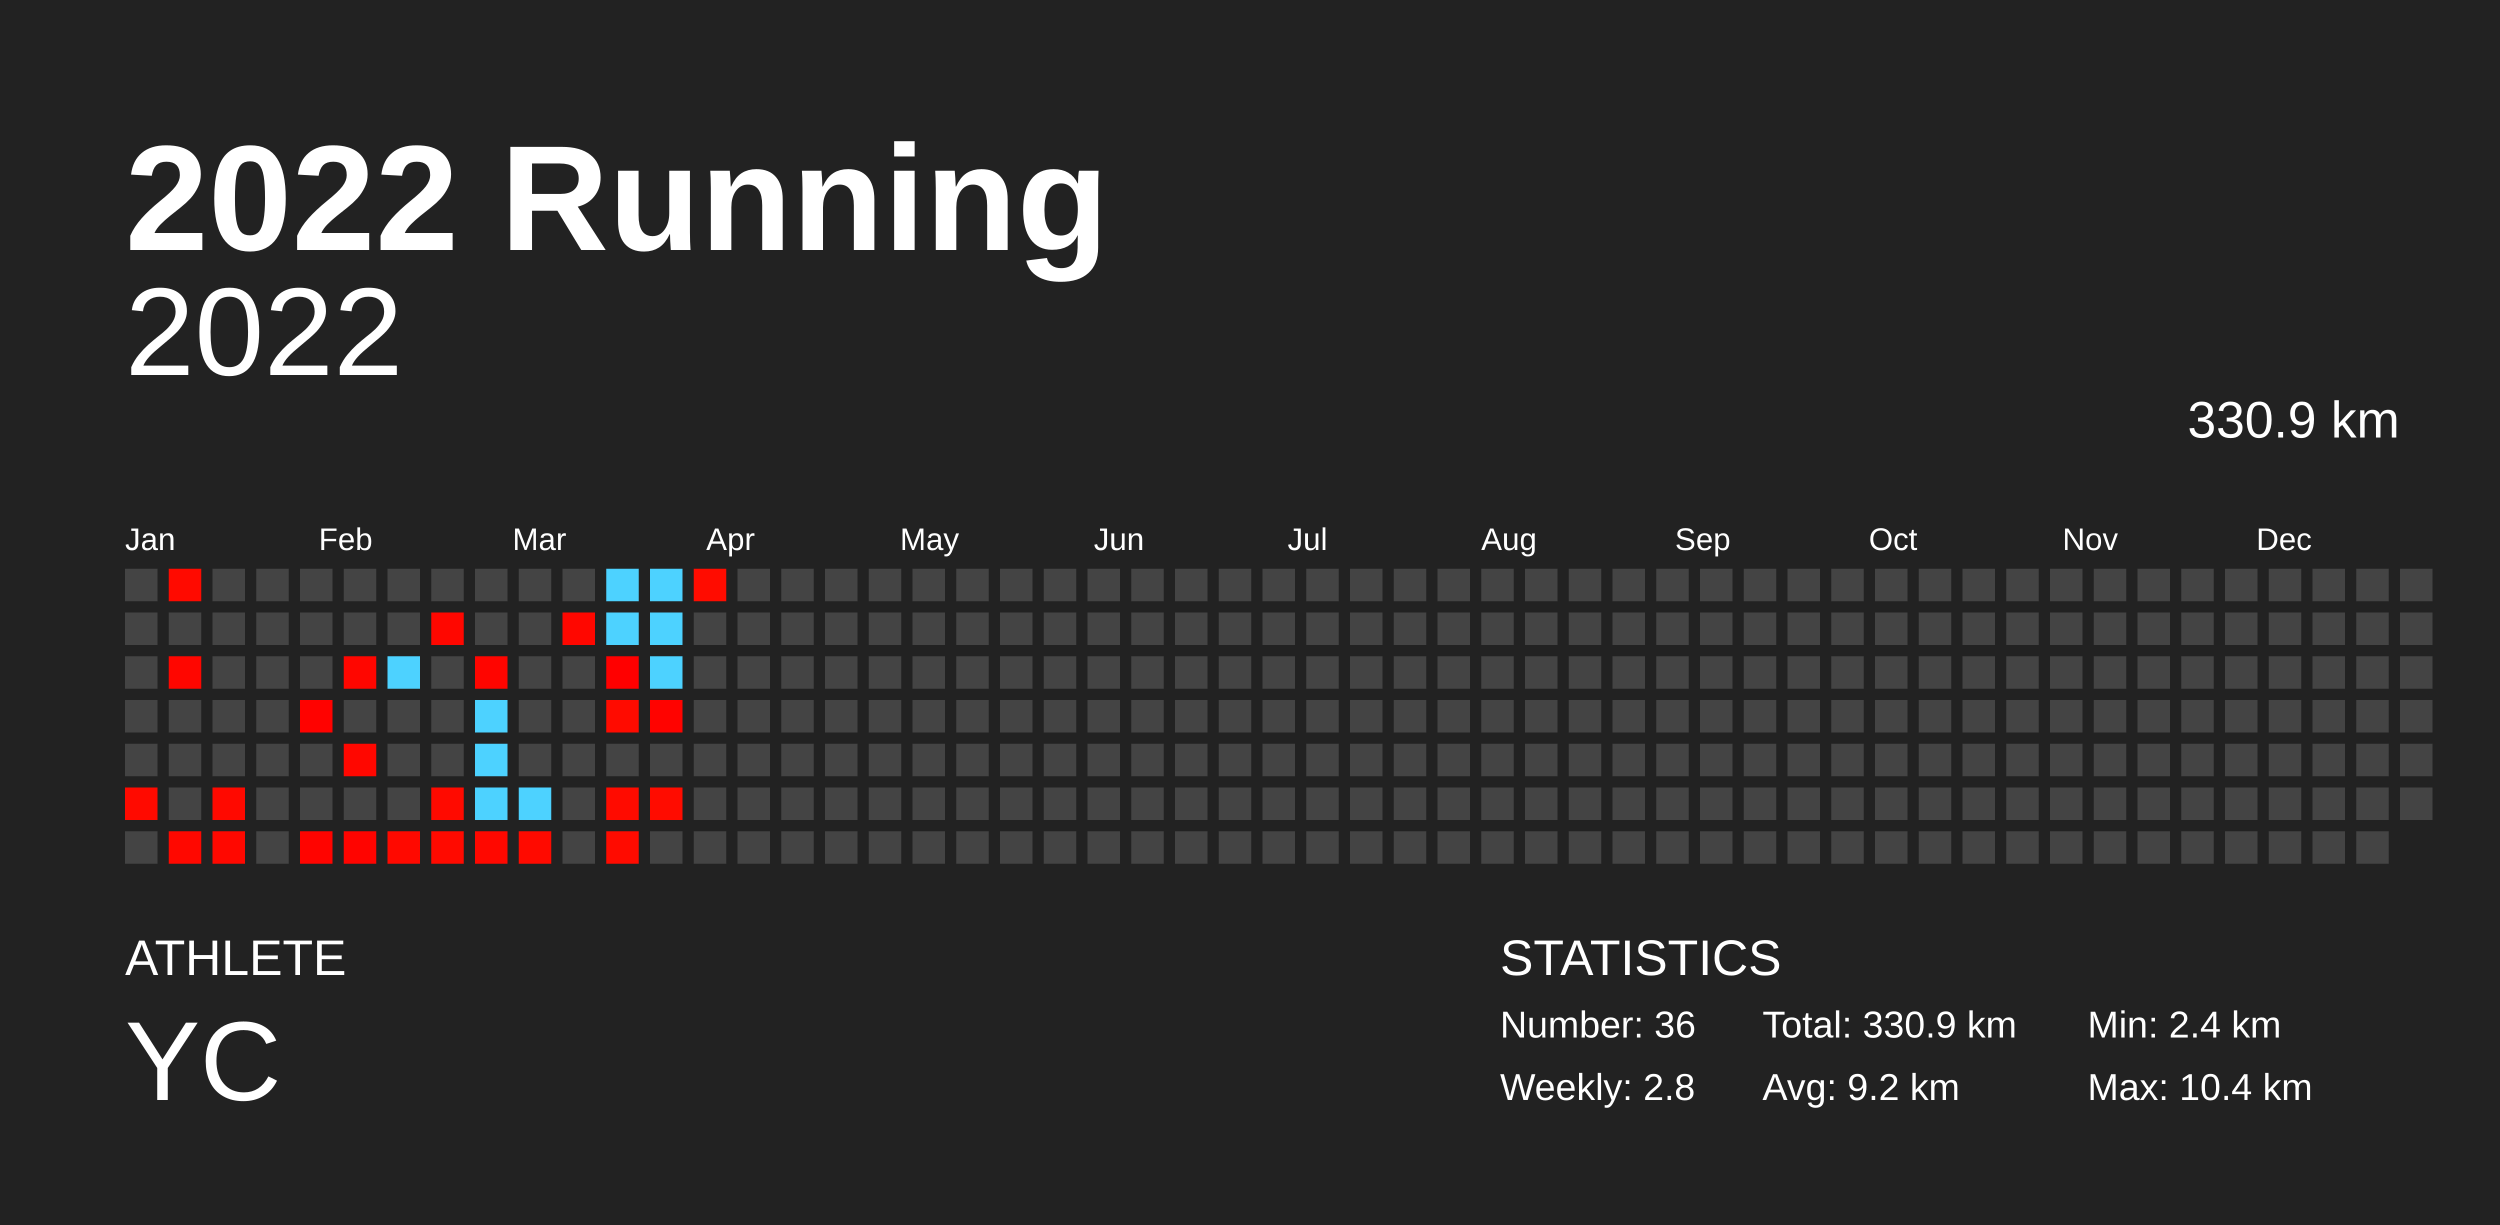
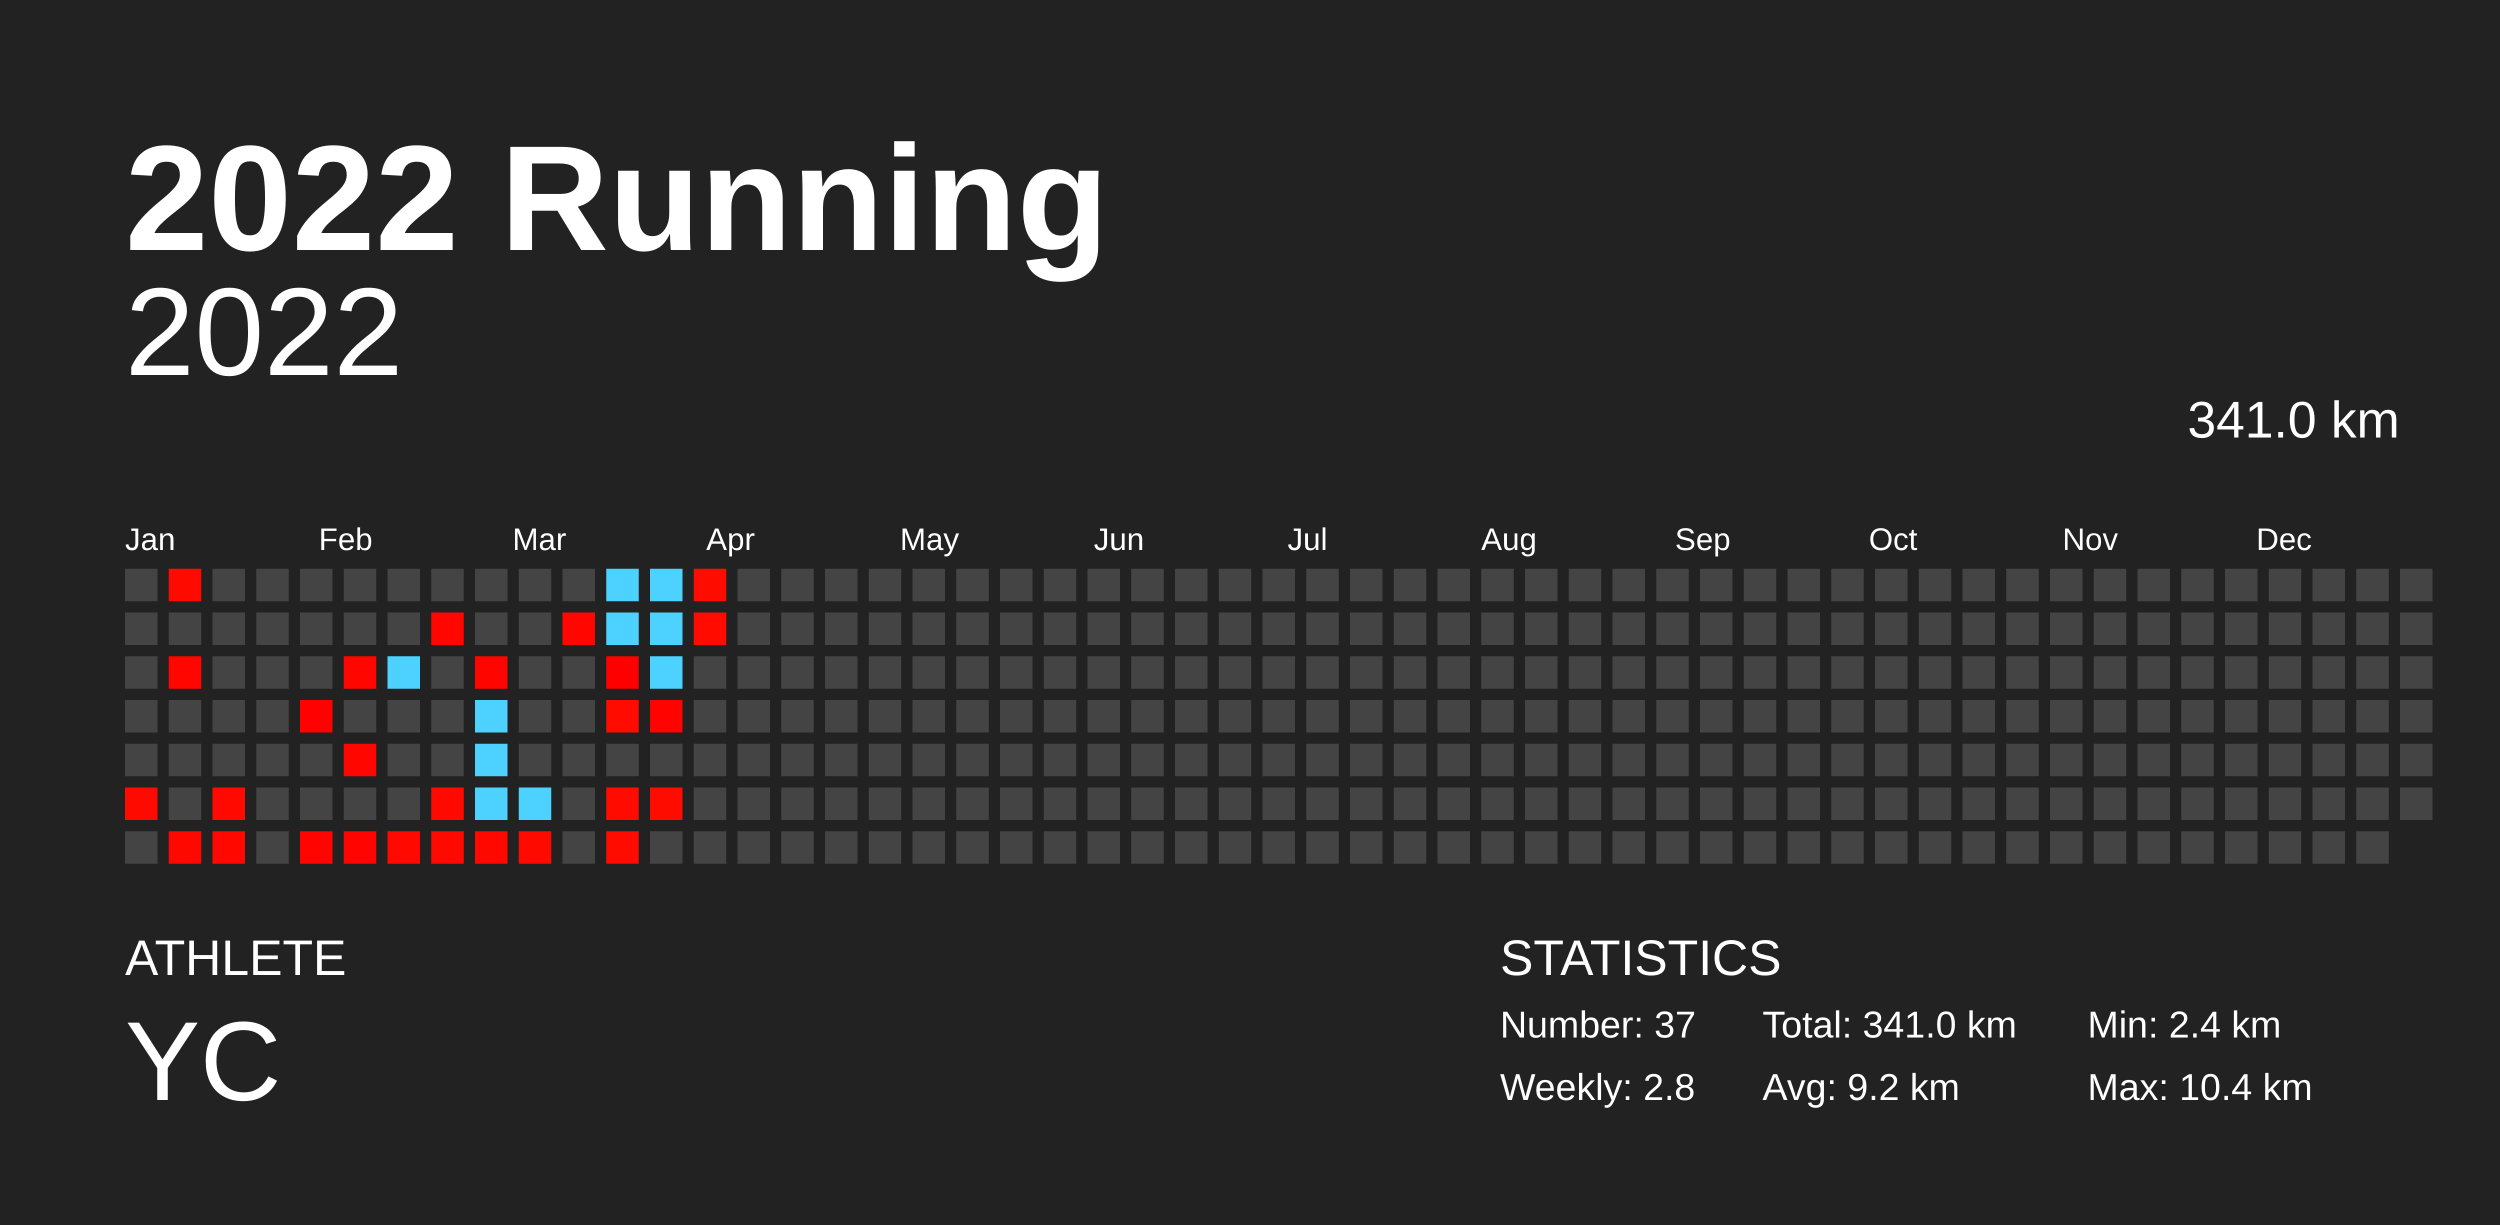
<svg xmlns="http://www.w3.org/2000/svg" baseProfile="full" height="98mm" version="1.1" viewBox="0,0,200,98" width="200mm">
  <defs />
  <rect fill="#222222" height="98" width="200" x="0" y="0" />
  <text fill="#FFFFFF" style="font-size:12px; font-family:Arial; font-weight:bold;" x="10" y="20">2022 Running</text>
  <text fill="#FFFFFF" style="font-size:4px; font-family:Arial" x="10" y="78">ATHLETE</text>
  <text fill="#FFFFFF" style="font-size:9px; font-family:Arial" x="10" y="88">YC</text>
  <text fill="#FFFFFF" style="font-size:4px; font-family:Arial" x="120" y="78">STATISTICS</text>
-   <text fill="#FFFFFF" style="font-size:3px; font-family:Arial" x="120" y="83">Number: 36</text>
+   <text fill="#FFFFFF" style="font-size:3px; font-family:Arial" x="120" y="83">Number: 37</text>
  <text fill="#FFFFFF" style="font-size:3px; font-family:Arial" x="120" y="88">Weekly: 2.8</text>
-   <text fill="#FFFFFF" style="font-size:3px; font-family:Arial" x="141" y="83">Total: 330.9 km</text>
+   <text fill="#FFFFFF" style="font-size:3px; font-family:Arial" x="141" y="83">Total: 341.0 km</text>
  <text fill="#FFFFFF" style="font-size:3px; font-family:Arial" x="141" y="88">Avg: 9.2 km</text>
  <text fill="#FFFFFF" style="font-size:3px; font-family:Arial" x="167" y="83">Min: 2.4 km</text>
  <text fill="#FFFFFF" style="font-size:3px; font-family:Arial" x="167" y="88">Max: 10.4 km</text>
  <text alignment-baseline="hanging" fill="#FFFFFF" style="font-size:10.0px; font-family:Arial;" x="10" y="30">2022</text>
-   <text alignment-baseline="hanging" fill="#FFFFFF" style="font-size:4.125px; font-family:Arial;" x="175" y="35">330.9 km</text>
+   <text alignment-baseline="hanging" fill="#FFFFFF" style="font-size:4.125px; font-family:Arial;" x="175" y="35">341.0 km</text>
  <text fill="#FFFFFF" style="font-size:2.5px; font-family:Arial" x="10.0" y="44">Jan</text>
  <text fill="#FFFFFF" style="font-size:2.5px; font-family:Arial" x="25.5" y="44">Feb</text>
  <text fill="#FFFFFF" style="font-size:2.5px; font-family:Arial" x="41.0" y="44">Mar</text>
  <text fill="#FFFFFF" style="font-size:2.5px; font-family:Arial" x="56.5" y="44">Apr</text>
  <text fill="#FFFFFF" style="font-size:2.5px; font-family:Arial" x="72.0" y="44">May</text>
  <text fill="#FFFFFF" style="font-size:2.5px; font-family:Arial" x="87.5" y="44">Jun</text>
  <text fill="#FFFFFF" style="font-size:2.5px; font-family:Arial" x="103.0" y="44">Jul</text>
  <text fill="#FFFFFF" style="font-size:2.5px; font-family:Arial" x="118.5" y="44">Aug</text>
  <text fill="#FFFFFF" style="font-size:2.5px; font-family:Arial" x="134.0" y="44">Sep</text>
  <text fill="#FFFFFF" style="font-size:2.5px; font-family:Arial" x="149.5" y="44">Oct</text>
  <text fill="#FFFFFF" style="font-size:2.5px; font-family:Arial" x="165.0" y="44">Nov</text>
  <text fill="#FFFFFF" style="font-size:2.5px; font-family:Arial" x="180.5" y="44">Dec</text>
  <rect fill="#444444" height="2.6" width="2.6" x="10.0" y="45.5" />
  <rect fill="#444444" height="2.6" width="2.6" x="10.0" y="49.0" />
  <rect fill="#444444" height="2.6" width="2.6" x="10.0" y="52.5" />
  <rect fill="#444444" height="2.6" width="2.6" x="10.0" y="56.0" />
  <rect fill="#444444" height="2.6" width="2.6" x="10.0" y="59.5" />
  <rect fill="#ff0a00" height="2.6" width="2.6" x="10.0" y="63.0" />
  <rect fill="#444444" height="2.6" width="2.6" x="10.0" y="66.5" />
  <rect fill="#ff0a00" height="2.6" width="2.6" x="13.5" y="45.5" />
  <rect fill="#444444" height="2.6" width="2.6" x="13.5" y="49.0" />
  <rect fill="#ff0600" height="2.6" width="2.6" x="13.5" y="52.5" />
  <rect fill="#444444" height="2.6" width="2.6" x="13.5" y="56.0" />
  <rect fill="#444444" height="2.6" width="2.6" x="13.5" y="59.5" />
  <rect fill="#444444" height="2.6" width="2.6" x="13.5" y="63.0" />
  <rect fill="#ff0800" height="2.6" width="2.6" x="13.5" y="66.5" />
  <rect fill="#444444" height="2.6" width="2.6" x="17.0" y="45.5" />
  <rect fill="#444444" height="2.6" width="2.6" x="17.0" y="49.0" />
  <rect fill="#444444" height="2.6" width="2.6" x="17.0" y="52.5" />
  <rect fill="#444444" height="2.6" width="2.6" x="17.0" y="56.0" />
  <rect fill="#444444" height="2.6" width="2.6" x="17.0" y="59.5" />
  <rect fill="#ff0900" height="2.6" width="2.6" x="17.0" y="63.0" />
  <rect fill="#ff0800" height="2.6" width="2.6" x="17.0" y="66.5" />
  <rect fill="#444444" height="2.6" width="2.6" x="20.5" y="45.5" />
  <rect fill="#444444" height="2.6" width="2.6" x="20.5" y="49.0" />
  <rect fill="#444444" height="2.6" width="2.6" x="20.5" y="52.5" />
  <rect fill="#444444" height="2.6" width="2.6" x="20.5" y="56.0" />
  <rect fill="#444444" height="2.6" width="2.6" x="20.5" y="59.5" />
  <rect fill="#444444" height="2.6" width="2.6" x="20.5" y="63.0" />
  <rect fill="#444444" height="2.6" width="2.6" x="20.5" y="66.5" />
  <rect fill="#444444" height="2.6" width="2.6" x="24.0" y="45.5" />
  <rect fill="#444444" height="2.6" width="2.6" x="24.0" y="49.0" />
  <rect fill="#444444" height="2.6" width="2.6" x="24.0" y="52.5" />
  <rect fill="#ff0200" height="2.6" width="2.6" x="24.0" y="56.0" />
  <rect fill="#444444" height="2.6" width="2.6" x="24.0" y="59.5" />
  <rect fill="#444444" height="2.6" width="2.6" x="24.0" y="63.0" />
  <rect fill="#ff0400" height="2.6" width="2.6" x="24.0" y="66.5" />
  <rect fill="#444444" height="2.6" width="2.6" x="27.5" y="45.5" />
  <rect fill="#444444" height="2.6" width="2.6" x="27.5" y="49.0" />
  <rect fill="#ff0600" height="2.6" width="2.6" x="27.5" y="52.5" />
  <rect fill="#444444" height="2.6" width="2.6" x="27.5" y="56.0" />
  <rect fill="#ff0700" height="2.6" width="2.6" x="27.5" y="59.5" />
  <rect fill="#444444" height="2.6" width="2.6" x="27.5" y="63.0" />
  <rect fill="#ff0400" height="2.6" width="2.6" x="27.5" y="66.5" />
  <rect fill="#444444" height="2.6" width="2.6" x="31.0" y="45.5" />
  <rect fill="#444444" height="2.6" width="2.6" x="31.0" y="49.0" />
  <rect fill="#4dd2ff" height="2.6" width="2.6" x="31.0" y="52.5" />
  <rect fill="#444444" height="2.6" width="2.6" x="31.0" y="56.0" />
  <rect fill="#444444" height="2.6" width="2.6" x="31.0" y="59.5" />
  <rect fill="#444444" height="2.6" width="2.6" x="31.0" y="63.0" />
  <rect fill="#ff0900" height="2.6" width="2.6" x="31.0" y="66.5" />
  <rect fill="#444444" height="2.6" width="2.6" x="34.5" y="45.5" />
  <rect fill="#ff0700" height="2.6" width="2.6" x="34.5" y="49.0" />
  <rect fill="#444444" height="2.6" width="2.6" x="34.5" y="52.5" />
  <rect fill="#444444" height="2.6" width="2.6" x="34.5" y="56.0" />
  <rect fill="#444444" height="2.6" width="2.6" x="34.5" y="59.5" />
  <rect fill="#ff0a00" height="2.6" width="2.6" x="34.5" y="63.0" />
  <rect fill="#ff0a00" height="2.6" width="2.6" x="34.5" y="66.5" />
  <rect fill="#444444" height="2.6" width="2.6" x="38.0" y="45.5" />
  <rect fill="#444444" height="2.6" width="2.6" x="38.0" y="49.0" />
  <rect fill="#ff0500" height="2.6" width="2.6" x="38.0" y="52.5" />
  <rect fill="#4dd2ff" height="2.6" width="2.6" x="38.0" y="56.0" />
  <rect fill="#4dd2ff" height="2.6" width="2.6" x="38.0" y="59.5" />
  <rect fill="#4dd2ff" height="2.6" width="2.6" x="38.0" y="63.0" />
  <rect fill="#ff0800" height="2.6" width="2.6" x="38.0" y="66.5" />
  <rect fill="#444444" height="2.6" width="2.6" x="41.5" y="45.5" />
  <rect fill="#444444" height="2.6" width="2.6" x="41.5" y="49.0" />
  <rect fill="#444444" height="2.6" width="2.6" x="41.5" y="52.5" />
  <rect fill="#444444" height="2.6" width="2.6" x="41.5" y="56.0" />
  <rect fill="#444444" height="2.6" width="2.6" x="41.5" y="59.5" />
  <rect fill="#4dd2ff" height="2.6" width="2.6" x="41.5" y="63.0" />
  <rect fill="#ff0a00" height="2.6" width="2.6" x="41.5" y="66.5" />
  <rect fill="#444444" height="2.6" width="2.6" x="45.0" y="45.5" />
  <rect fill="#ff0700" height="2.6" width="2.6" x="45.0" y="49.0" />
  <rect fill="#444444" height="2.6" width="2.6" x="45.0" y="52.5" />
  <rect fill="#444444" height="2.6" width="2.6" x="45.0" y="56.0" />
  <rect fill="#444444" height="2.6" width="2.6" x="45.0" y="59.5" />
  <rect fill="#444444" height="2.6" width="2.6" x="45.0" y="63.0" />
  <rect fill="#444444" height="2.6" width="2.6" x="45.0" y="66.5" />
  <rect fill="#4dd2ff" height="2.6" width="2.6" x="48.5" y="45.5" />
  <rect fill="#4dd2ff" height="2.6" width="2.6" x="48.5" y="49.0" />
  <rect fill="#ff0000" height="2.6" width="2.6" x="48.5" y="52.5" />
  <rect fill="#ff0b00" height="2.6" width="2.6" x="48.5" y="56.0" />
  <rect fill="#444444" height="2.6" width="2.6" x="48.5" y="59.5" />
  <rect fill="#ff0b00" height="2.6" width="2.6" x="48.5" y="63.0" />
  <rect fill="#ff0b00" height="2.6" width="2.6" x="48.5" y="66.5" />
  <rect fill="#4dd2ff" height="2.6" width="2.6" x="52.0" y="45.5" />
  <rect fill="#4dd2ff" height="2.6" width="2.6" x="52.0" y="49.0" />
  <rect fill="#4dd2ff" height="2.6" width="2.6" x="52.0" y="52.5" />
  <rect fill="#ff0300" height="2.6" width="2.6" x="52.0" y="56.0" />
  <rect fill="#444444" height="2.6" width="2.6" x="52.0" y="59.5" />
  <rect fill="#ff0c00" height="2.6" width="2.6" x="52.0" y="63.0" />
  <rect fill="#444444" height="2.6" width="2.6" x="52.0" y="66.5" />
  <rect fill="#ff0c00" height="2.6" width="2.6" x="55.5" y="45.5" />
-   <rect fill="#444444" height="2.6" width="2.6" x="55.5" y="49.0" />
+   <rect fill="#ff0b00" height="2.6" width="2.6" x="55.5" y="49.0" />
  <rect fill="#444444" height="2.6" width="2.6" x="55.5" y="52.5" />
  <rect fill="#444444" height="2.6" width="2.6" x="55.5" y="56.0" />
  <rect fill="#444444" height="2.6" width="2.6" x="55.5" y="59.5" />
  <rect fill="#444444" height="2.6" width="2.6" x="55.5" y="63.0" />
  <rect fill="#444444" height="2.6" width="2.6" x="55.5" y="66.5" />
  <rect fill="#444444" height="2.6" width="2.6" x="59.0" y="45.5" />
  <rect fill="#444444" height="2.6" width="2.6" x="59.0" y="49.0" />
  <rect fill="#444444" height="2.6" width="2.6" x="59.0" y="52.5" />
  <rect fill="#444444" height="2.6" width="2.6" x="59.0" y="56.0" />
  <rect fill="#444444" height="2.6" width="2.6" x="59.0" y="59.5" />
  <rect fill="#444444" height="2.6" width="2.6" x="59.0" y="63.0" />
  <rect fill="#444444" height="2.6" width="2.6" x="59.0" y="66.5" />
  <rect fill="#444444" height="2.6" width="2.6" x="62.5" y="45.5" />
  <rect fill="#444444" height="2.6" width="2.6" x="62.5" y="49.0" />
  <rect fill="#444444" height="2.6" width="2.6" x="62.5" y="52.5" />
  <rect fill="#444444" height="2.6" width="2.6" x="62.5" y="56.0" />
  <rect fill="#444444" height="2.6" width="2.6" x="62.5" y="59.5" />
  <rect fill="#444444" height="2.6" width="2.6" x="62.5" y="63.0" />
  <rect fill="#444444" height="2.6" width="2.6" x="62.5" y="66.5" />
  <rect fill="#444444" height="2.6" width="2.6" x="66.0" y="45.5" />
  <rect fill="#444444" height="2.6" width="2.6" x="66.0" y="49.0" />
  <rect fill="#444444" height="2.6" width="2.6" x="66.0" y="52.5" />
  <rect fill="#444444" height="2.6" width="2.6" x="66.0" y="56.0" />
  <rect fill="#444444" height="2.6" width="2.6" x="66.0" y="59.5" />
  <rect fill="#444444" height="2.6" width="2.6" x="66.0" y="63.0" />
  <rect fill="#444444" height="2.6" width="2.6" x="66.0" y="66.5" />
  <rect fill="#444444" height="2.6" width="2.6" x="69.5" y="45.5" />
  <rect fill="#444444" height="2.6" width="2.6" x="69.5" y="49.0" />
  <rect fill="#444444" height="2.6" width="2.6" x="69.5" y="52.5" />
  <rect fill="#444444" height="2.6" width="2.6" x="69.5" y="56.0" />
  <rect fill="#444444" height="2.6" width="2.6" x="69.5" y="59.5" />
  <rect fill="#444444" height="2.6" width="2.6" x="69.5" y="63.0" />
  <rect fill="#444444" height="2.6" width="2.6" x="69.5" y="66.5" />
  <rect fill="#444444" height="2.6" width="2.6" x="73.0" y="45.5" />
  <rect fill="#444444" height="2.6" width="2.6" x="73.0" y="49.0" />
  <rect fill="#444444" height="2.6" width="2.6" x="73.0" y="52.5" />
  <rect fill="#444444" height="2.6" width="2.6" x="73.0" y="56.0" />
  <rect fill="#444444" height="2.6" width="2.6" x="73.0" y="59.5" />
  <rect fill="#444444" height="2.6" width="2.6" x="73.0" y="63.0" />
  <rect fill="#444444" height="2.6" width="2.6" x="73.0" y="66.5" />
  <rect fill="#444444" height="2.6" width="2.6" x="76.5" y="45.5" />
  <rect fill="#444444" height="2.6" width="2.6" x="76.5" y="49.0" />
  <rect fill="#444444" height="2.6" width="2.6" x="76.5" y="52.5" />
  <rect fill="#444444" height="2.6" width="2.6" x="76.5" y="56.0" />
  <rect fill="#444444" height="2.6" width="2.6" x="76.5" y="59.5" />
  <rect fill="#444444" height="2.6" width="2.6" x="76.5" y="63.0" />
  <rect fill="#444444" height="2.6" width="2.6" x="76.5" y="66.5" />
  <rect fill="#444444" height="2.6" width="2.6" x="80.0" y="45.5" />
  <rect fill="#444444" height="2.6" width="2.6" x="80.0" y="49.0" />
  <rect fill="#444444" height="2.6" width="2.6" x="80.0" y="52.5" />
  <rect fill="#444444" height="2.6" width="2.6" x="80.0" y="56.0" />
  <rect fill="#444444" height="2.6" width="2.6" x="80.0" y="59.5" />
  <rect fill="#444444" height="2.6" width="2.6" x="80.0" y="63.0" />
  <rect fill="#444444" height="2.6" width="2.6" x="80.0" y="66.5" />
  <rect fill="#444444" height="2.6" width="2.6" x="83.5" y="45.5" />
  <rect fill="#444444" height="2.6" width="2.6" x="83.5" y="49.0" />
  <rect fill="#444444" height="2.6" width="2.6" x="83.5" y="52.5" />
  <rect fill="#444444" height="2.6" width="2.6" x="83.5" y="56.0" />
  <rect fill="#444444" height="2.6" width="2.6" x="83.5" y="59.5" />
  <rect fill="#444444" height="2.6" width="2.6" x="83.5" y="63.0" />
  <rect fill="#444444" height="2.6" width="2.6" x="83.5" y="66.5" />
  <rect fill="#444444" height="2.6" width="2.6" x="87.0" y="45.5" />
  <rect fill="#444444" height="2.6" width="2.6" x="87.0" y="49.0" />
  <rect fill="#444444" height="2.6" width="2.6" x="87.0" y="52.5" />
  <rect fill="#444444" height="2.6" width="2.6" x="87.0" y="56.0" />
  <rect fill="#444444" height="2.6" width="2.6" x="87.0" y="59.5" />
  <rect fill="#444444" height="2.6" width="2.6" x="87.0" y="63.0" />
  <rect fill="#444444" height="2.6" width="2.6" x="87.0" y="66.5" />
  <rect fill="#444444" height="2.6" width="2.6" x="90.5" y="45.5" />
  <rect fill="#444444" height="2.6" width="2.6" x="90.5" y="49.0" />
  <rect fill="#444444" height="2.6" width="2.6" x="90.5" y="52.5" />
  <rect fill="#444444" height="2.6" width="2.6" x="90.5" y="56.0" />
  <rect fill="#444444" height="2.6" width="2.6" x="90.5" y="59.5" />
  <rect fill="#444444" height="2.6" width="2.6" x="90.5" y="63.0" />
  <rect fill="#444444" height="2.6" width="2.6" x="90.5" y="66.5" />
  <rect fill="#444444" height="2.6" width="2.6" x="94.0" y="45.5" />
  <rect fill="#444444" height="2.6" width="2.6" x="94.0" y="49.0" />
  <rect fill="#444444" height="2.6" width="2.6" x="94.0" y="52.5" />
  <rect fill="#444444" height="2.6" width="2.6" x="94.0" y="56.0" />
  <rect fill="#444444" height="2.6" width="2.6" x="94.0" y="59.5" />
  <rect fill="#444444" height="2.6" width="2.6" x="94.0" y="63.0" />
  <rect fill="#444444" height="2.6" width="2.6" x="94.0" y="66.5" />
  <rect fill="#444444" height="2.6" width="2.6" x="97.5" y="45.5" />
  <rect fill="#444444" height="2.6" width="2.6" x="97.5" y="49.0" />
  <rect fill="#444444" height="2.6" width="2.6" x="97.5" y="52.5" />
  <rect fill="#444444" height="2.6" width="2.6" x="97.5" y="56.0" />
  <rect fill="#444444" height="2.6" width="2.6" x="97.5" y="59.5" />
  <rect fill="#444444" height="2.6" width="2.6" x="97.5" y="63.0" />
  <rect fill="#444444" height="2.6" width="2.6" x="97.5" y="66.5" />
  <rect fill="#444444" height="2.6" width="2.6" x="101.0" y="45.5" />
  <rect fill="#444444" height="2.6" width="2.6" x="101.0" y="49.0" />
  <rect fill="#444444" height="2.6" width="2.6" x="101.0" y="52.5" />
  <rect fill="#444444" height="2.6" width="2.6" x="101.0" y="56.0" />
  <rect fill="#444444" height="2.6" width="2.6" x="101.0" y="59.5" />
  <rect fill="#444444" height="2.6" width="2.6" x="101.0" y="63.0" />
  <rect fill="#444444" height="2.6" width="2.6" x="101.0" y="66.5" />
  <rect fill="#444444" height="2.6" width="2.6" x="104.5" y="45.5" />
  <rect fill="#444444" height="2.6" width="2.6" x="104.5" y="49.0" />
  <rect fill="#444444" height="2.6" width="2.6" x="104.5" y="52.5" />
  <rect fill="#444444" height="2.6" width="2.6" x="104.5" y="56.0" />
  <rect fill="#444444" height="2.6" width="2.6" x="104.5" y="59.5" />
  <rect fill="#444444" height="2.6" width="2.6" x="104.5" y="63.0" />
  <rect fill="#444444" height="2.6" width="2.6" x="104.5" y="66.5" />
  <rect fill="#444444" height="2.6" width="2.6" x="108.0" y="45.5" />
  <rect fill="#444444" height="2.6" width="2.6" x="108.0" y="49.0" />
  <rect fill="#444444" height="2.6" width="2.6" x="108.0" y="52.5" />
  <rect fill="#444444" height="2.6" width="2.6" x="108.0" y="56.0" />
  <rect fill="#444444" height="2.6" width="2.6" x="108.0" y="59.5" />
  <rect fill="#444444" height="2.6" width="2.6" x="108.0" y="63.0" />
  <rect fill="#444444" height="2.6" width="2.6" x="108.0" y="66.5" />
  <rect fill="#444444" height="2.6" width="2.6" x="111.5" y="45.5" />
  <rect fill="#444444" height="2.6" width="2.6" x="111.5" y="49.0" />
  <rect fill="#444444" height="2.6" width="2.6" x="111.5" y="52.5" />
  <rect fill="#444444" height="2.6" width="2.6" x="111.5" y="56.0" />
  <rect fill="#444444" height="2.6" width="2.6" x="111.5" y="59.5" />
  <rect fill="#444444" height="2.6" width="2.6" x="111.5" y="63.0" />
  <rect fill="#444444" height="2.6" width="2.6" x="111.5" y="66.5" />
  <rect fill="#444444" height="2.6" width="2.6" x="115.0" y="45.5" />
  <rect fill="#444444" height="2.6" width="2.6" x="115.0" y="49.0" />
  <rect fill="#444444" height="2.6" width="2.6" x="115.0" y="52.5" />
  <rect fill="#444444" height="2.6" width="2.6" x="115.0" y="56.0" />
  <rect fill="#444444" height="2.6" width="2.6" x="115.0" y="59.5" />
  <rect fill="#444444" height="2.6" width="2.6" x="115.0" y="63.0" />
  <rect fill="#444444" height="2.6" width="2.6" x="115.0" y="66.5" />
  <rect fill="#444444" height="2.6" width="2.6" x="118.5" y="45.5" />
  <rect fill="#444444" height="2.6" width="2.6" x="118.5" y="49.0" />
  <rect fill="#444444" height="2.6" width="2.6" x="118.5" y="52.5" />
  <rect fill="#444444" height="2.6" width="2.6" x="118.5" y="56.0" />
  <rect fill="#444444" height="2.6" width="2.6" x="118.5" y="59.5" />
  <rect fill="#444444" height="2.6" width="2.6" x="118.5" y="63.0" />
  <rect fill="#444444" height="2.6" width="2.6" x="118.5" y="66.5" />
  <rect fill="#444444" height="2.6" width="2.6" x="122.0" y="45.5" />
  <rect fill="#444444" height="2.6" width="2.6" x="122.0" y="49.0" />
  <rect fill="#444444" height="2.6" width="2.6" x="122.0" y="52.5" />
  <rect fill="#444444" height="2.6" width="2.6" x="122.0" y="56.0" />
  <rect fill="#444444" height="2.6" width="2.6" x="122.0" y="59.5" />
  <rect fill="#444444" height="2.6" width="2.6" x="122.0" y="63.0" />
  <rect fill="#444444" height="2.6" width="2.6" x="122.0" y="66.5" />
  <rect fill="#444444" height="2.6" width="2.6" x="125.5" y="45.5" />
  <rect fill="#444444" height="2.6" width="2.6" x="125.5" y="49.0" />
  <rect fill="#444444" height="2.6" width="2.6" x="125.5" y="52.5" />
  <rect fill="#444444" height="2.6" width="2.6" x="125.5" y="56.0" />
  <rect fill="#444444" height="2.6" width="2.6" x="125.5" y="59.5" />
  <rect fill="#444444" height="2.6" width="2.6" x="125.5" y="63.0" />
  <rect fill="#444444" height="2.6" width="2.6" x="125.5" y="66.5" />
  <rect fill="#444444" height="2.6" width="2.6" x="129.0" y="45.5" />
  <rect fill="#444444" height="2.6" width="2.6" x="129.0" y="49.0" />
  <rect fill="#444444" height="2.6" width="2.6" x="129.0" y="52.5" />
  <rect fill="#444444" height="2.6" width="2.6" x="129.0" y="56.0" />
  <rect fill="#444444" height="2.6" width="2.6" x="129.0" y="59.5" />
  <rect fill="#444444" height="2.6" width="2.6" x="129.0" y="63.0" />
  <rect fill="#444444" height="2.6" width="2.6" x="129.0" y="66.5" />
  <rect fill="#444444" height="2.6" width="2.6" x="132.5" y="45.5" />
  <rect fill="#444444" height="2.6" width="2.6" x="132.5" y="49.0" />
  <rect fill="#444444" height="2.6" width="2.6" x="132.5" y="52.5" />
  <rect fill="#444444" height="2.6" width="2.6" x="132.5" y="56.0" />
  <rect fill="#444444" height="2.6" width="2.6" x="132.5" y="59.5" />
  <rect fill="#444444" height="2.6" width="2.6" x="132.5" y="63.0" />
  <rect fill="#444444" height="2.6" width="2.6" x="132.5" y="66.5" />
  <rect fill="#444444" height="2.6" width="2.6" x="136.0" y="45.5" />
  <rect fill="#444444" height="2.6" width="2.6" x="136.0" y="49.0" />
  <rect fill="#444444" height="2.6" width="2.6" x="136.0" y="52.5" />
  <rect fill="#444444" height="2.6" width="2.6" x="136.0" y="56.0" />
  <rect fill="#444444" height="2.6" width="2.6" x="136.0" y="59.5" />
  <rect fill="#444444" height="2.6" width="2.6" x="136.0" y="63.0" />
  <rect fill="#444444" height="2.6" width="2.6" x="136.0" y="66.5" />
  <rect fill="#444444" height="2.6" width="2.6" x="139.5" y="45.5" />
  <rect fill="#444444" height="2.6" width="2.6" x="139.5" y="49.0" />
  <rect fill="#444444" height="2.6" width="2.6" x="139.5" y="52.5" />
  <rect fill="#444444" height="2.6" width="2.6" x="139.5" y="56.0" />
  <rect fill="#444444" height="2.6" width="2.6" x="139.5" y="59.5" />
  <rect fill="#444444" height="2.6" width="2.6" x="139.5" y="63.0" />
  <rect fill="#444444" height="2.6" width="2.6" x="139.5" y="66.5" />
  <rect fill="#444444" height="2.6" width="2.6" x="143.0" y="45.5" />
  <rect fill="#444444" height="2.6" width="2.6" x="143.0" y="49.0" />
  <rect fill="#444444" height="2.6" width="2.6" x="143.0" y="52.5" />
  <rect fill="#444444" height="2.6" width="2.6" x="143.0" y="56.0" />
  <rect fill="#444444" height="2.6" width="2.6" x="143.0" y="59.5" />
  <rect fill="#444444" height="2.6" width="2.6" x="143.0" y="63.0" />
  <rect fill="#444444" height="2.6" width="2.6" x="143.0" y="66.5" />
  <rect fill="#444444" height="2.6" width="2.6" x="146.5" y="45.5" />
  <rect fill="#444444" height="2.6" width="2.6" x="146.5" y="49.0" />
  <rect fill="#444444" height="2.6" width="2.6" x="146.5" y="52.5" />
  <rect fill="#444444" height="2.6" width="2.6" x="146.5" y="56.0" />
  <rect fill="#444444" height="2.6" width="2.6" x="146.5" y="59.5" />
  <rect fill="#444444" height="2.6" width="2.6" x="146.5" y="63.0" />
  <rect fill="#444444" height="2.6" width="2.6" x="146.5" y="66.5" />
  <rect fill="#444444" height="2.6" width="2.6" x="150.0" y="45.5" />
  <rect fill="#444444" height="2.6" width="2.6" x="150.0" y="49.0" />
  <rect fill="#444444" height="2.6" width="2.6" x="150.0" y="52.5" />
  <rect fill="#444444" height="2.6" width="2.6" x="150.0" y="56.0" />
  <rect fill="#444444" height="2.6" width="2.6" x="150.0" y="59.5" />
  <rect fill="#444444" height="2.6" width="2.6" x="150.0" y="63.0" />
  <rect fill="#444444" height="2.6" width="2.6" x="150.0" y="66.5" />
  <rect fill="#444444" height="2.6" width="2.6" x="153.5" y="45.5" />
  <rect fill="#444444" height="2.6" width="2.6" x="153.5" y="49.0" />
  <rect fill="#444444" height="2.6" width="2.6" x="153.5" y="52.5" />
  <rect fill="#444444" height="2.6" width="2.6" x="153.5" y="56.0" />
  <rect fill="#444444" height="2.6" width="2.6" x="153.5" y="59.5" />
  <rect fill="#444444" height="2.6" width="2.6" x="153.5" y="63.0" />
  <rect fill="#444444" height="2.6" width="2.6" x="153.5" y="66.5" />
  <rect fill="#444444" height="2.6" width="2.6" x="157.0" y="45.5" />
  <rect fill="#444444" height="2.6" width="2.6" x="157.0" y="49.0" />
  <rect fill="#444444" height="2.6" width="2.6" x="157.0" y="52.5" />
  <rect fill="#444444" height="2.6" width="2.6" x="157.0" y="56.0" />
  <rect fill="#444444" height="2.6" width="2.6" x="157.0" y="59.5" />
  <rect fill="#444444" height="2.6" width="2.6" x="157.0" y="63.0" />
  <rect fill="#444444" height="2.6" width="2.6" x="157.0" y="66.5" />
  <rect fill="#444444" height="2.6" width="2.6" x="160.5" y="45.5" />
  <rect fill="#444444" height="2.6" width="2.6" x="160.5" y="49.0" />
  <rect fill="#444444" height="2.6" width="2.6" x="160.5" y="52.5" />
  <rect fill="#444444" height="2.6" width="2.6" x="160.5" y="56.0" />
  <rect fill="#444444" height="2.6" width="2.6" x="160.5" y="59.5" />
  <rect fill="#444444" height="2.6" width="2.6" x="160.5" y="63.0" />
  <rect fill="#444444" height="2.6" width="2.6" x="160.5" y="66.5" />
  <rect fill="#444444" height="2.6" width="2.6" x="164.0" y="45.5" />
  <rect fill="#444444" height="2.6" width="2.6" x="164.0" y="49.0" />
  <rect fill="#444444" height="2.6" width="2.6" x="164.0" y="52.5" />
  <rect fill="#444444" height="2.6" width="2.6" x="164.0" y="56.0" />
  <rect fill="#444444" height="2.6" width="2.6" x="164.0" y="59.5" />
  <rect fill="#444444" height="2.6" width="2.6" x="164.0" y="63.0" />
  <rect fill="#444444" height="2.6" width="2.6" x="164.0" y="66.5" />
  <rect fill="#444444" height="2.6" width="2.6" x="167.5" y="45.5" />
  <rect fill="#444444" height="2.6" width="2.6" x="167.5" y="49.0" />
  <rect fill="#444444" height="2.6" width="2.6" x="167.5" y="52.5" />
  <rect fill="#444444" height="2.6" width="2.6" x="167.5" y="56.0" />
  <rect fill="#444444" height="2.6" width="2.6" x="167.5" y="59.5" />
  <rect fill="#444444" height="2.6" width="2.6" x="167.5" y="63.0" />
  <rect fill="#444444" height="2.6" width="2.6" x="167.5" y="66.5" />
  <rect fill="#444444" height="2.6" width="2.6" x="171.0" y="45.5" />
  <rect fill="#444444" height="2.6" width="2.6" x="171.0" y="49.0" />
  <rect fill="#444444" height="2.6" width="2.6" x="171.0" y="52.5" />
  <rect fill="#444444" height="2.6" width="2.6" x="171.0" y="56.0" />
  <rect fill="#444444" height="2.6" width="2.6" x="171.0" y="59.5" />
  <rect fill="#444444" height="2.6" width="2.6" x="171.0" y="63.0" />
  <rect fill="#444444" height="2.6" width="2.6" x="171.0" y="66.5" />
  <rect fill="#444444" height="2.6" width="2.6" x="174.5" y="45.5" />
  <rect fill="#444444" height="2.6" width="2.6" x="174.5" y="49.0" />
  <rect fill="#444444" height="2.6" width="2.6" x="174.5" y="52.5" />
  <rect fill="#444444" height="2.6" width="2.6" x="174.5" y="56.0" />
  <rect fill="#444444" height="2.6" width="2.6" x="174.5" y="59.5" />
  <rect fill="#444444" height="2.6" width="2.6" x="174.5" y="63.0" />
  <rect fill="#444444" height="2.6" width="2.6" x="174.5" y="66.5" />
  <rect fill="#444444" height="2.6" width="2.6" x="178.0" y="45.5" />
  <rect fill="#444444" height="2.6" width="2.6" x="178.0" y="49.0" />
  <rect fill="#444444" height="2.6" width="2.6" x="178.0" y="52.5" />
  <rect fill="#444444" height="2.6" width="2.6" x="178.0" y="56.0" />
  <rect fill="#444444" height="2.6" width="2.6" x="178.0" y="59.5" />
  <rect fill="#444444" height="2.6" width="2.6" x="178.0" y="63.0" />
  <rect fill="#444444" height="2.6" width="2.6" x="178.0" y="66.5" />
  <rect fill="#444444" height="2.6" width="2.6" x="181.5" y="45.5" />
  <rect fill="#444444" height="2.6" width="2.6" x="181.5" y="49.0" />
  <rect fill="#444444" height="2.6" width="2.6" x="181.5" y="52.5" />
  <rect fill="#444444" height="2.6" width="2.6" x="181.5" y="56.0" />
  <rect fill="#444444" height="2.6" width="2.6" x="181.5" y="59.5" />
  <rect fill="#444444" height="2.6" width="2.6" x="181.5" y="63.0" />
  <rect fill="#444444" height="2.6" width="2.6" x="181.5" y="66.5" />
  <rect fill="#444444" height="2.6" width="2.6" x="185.0" y="45.5" />
  <rect fill="#444444" height="2.6" width="2.6" x="185.0" y="49.0" />
  <rect fill="#444444" height="2.6" width="2.6" x="185.0" y="52.5" />
  <rect fill="#444444" height="2.6" width="2.6" x="185.0" y="56.0" />
  <rect fill="#444444" height="2.6" width="2.6" x="185.0" y="59.5" />
  <rect fill="#444444" height="2.6" width="2.6" x="185.0" y="63.0" />
  <rect fill="#444444" height="2.6" width="2.6" x="185.0" y="66.5" />
  <rect fill="#444444" height="2.6" width="2.6" x="188.5" y="45.5" />
  <rect fill="#444444" height="2.6" width="2.6" x="188.5" y="49.0" />
  <rect fill="#444444" height="2.6" width="2.6" x="188.5" y="52.5" />
  <rect fill="#444444" height="2.6" width="2.6" x="188.5" y="56.0" />
  <rect fill="#444444" height="2.6" width="2.6" x="188.5" y="59.5" />
  <rect fill="#444444" height="2.6" width="2.6" x="188.5" y="63.0" />
  <rect fill="#444444" height="2.6" width="2.6" x="188.5" y="66.5" />
  <rect fill="#444444" height="2.6" width="2.6" x="192.0" y="45.5" />
  <rect fill="#444444" height="2.6" width="2.6" x="192.0" y="49.0" />
  <rect fill="#444444" height="2.6" width="2.6" x="192.0" y="52.5" />
  <rect fill="#444444" height="2.6" width="2.6" x="192.0" y="56.0" />
  <rect fill="#444444" height="2.6" width="2.6" x="192.0" y="59.5" />
  <rect fill="#444444" height="2.6" width="2.6" x="192.0" y="63.0" />
</svg>
